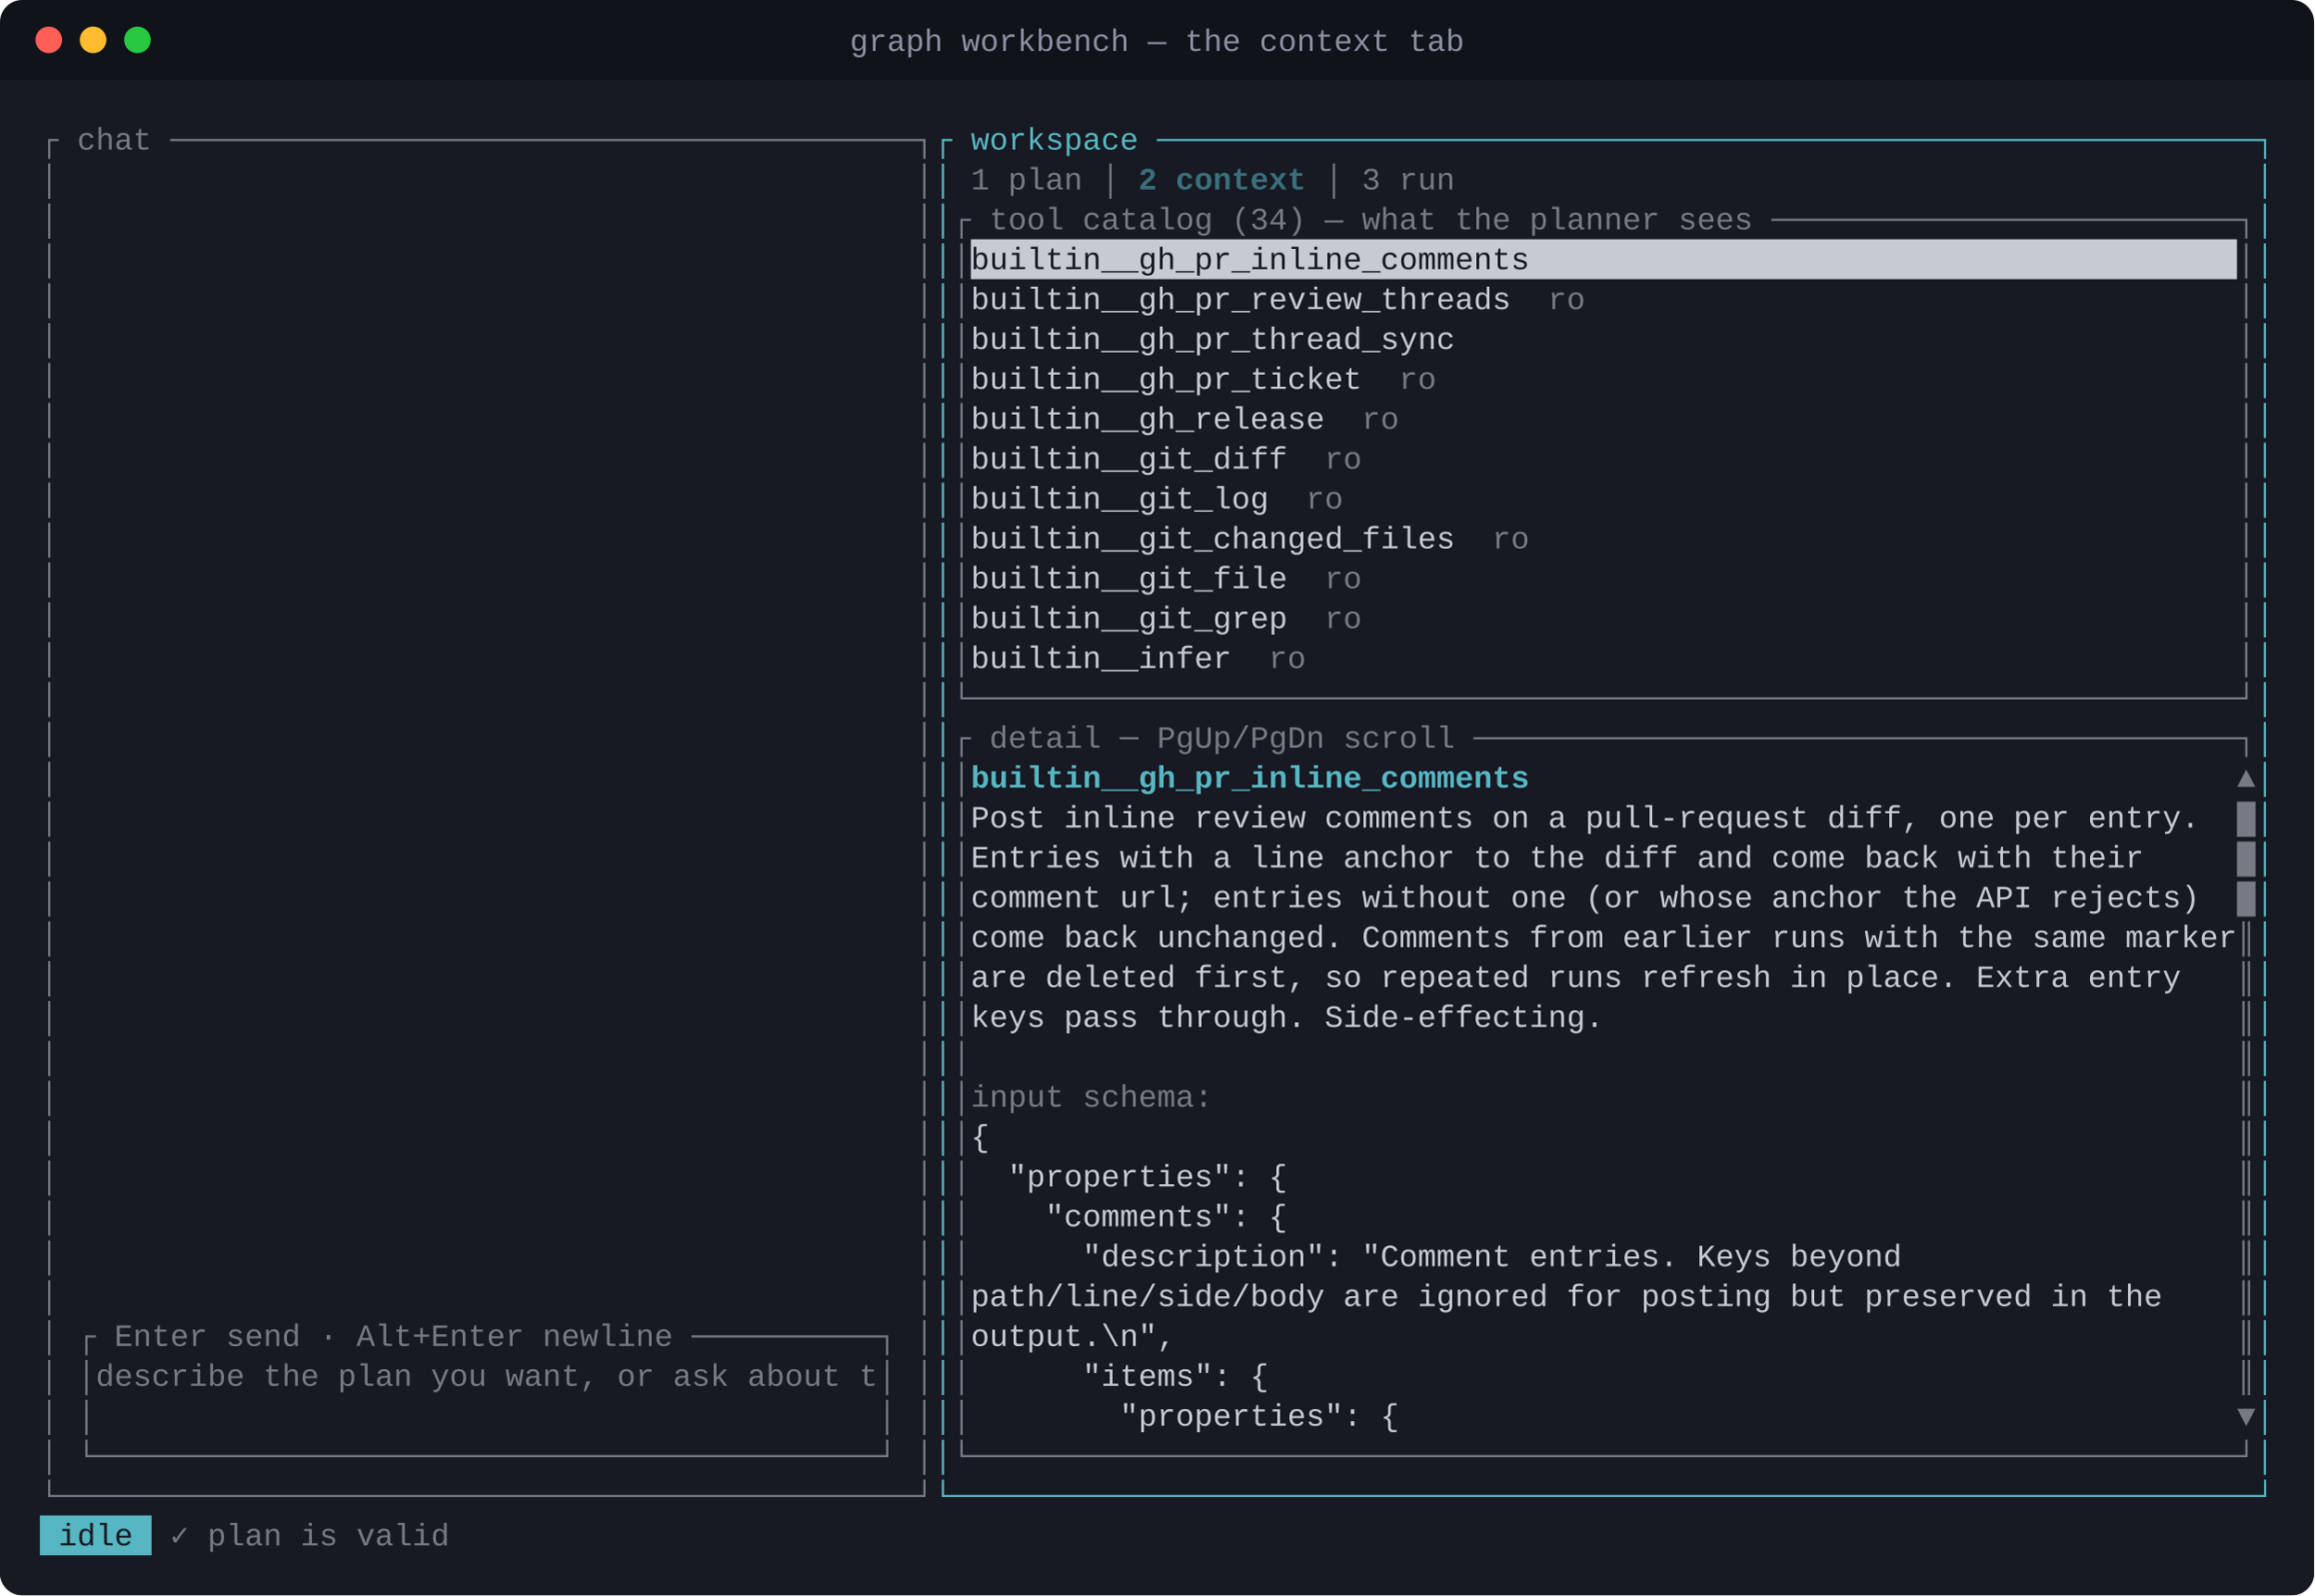
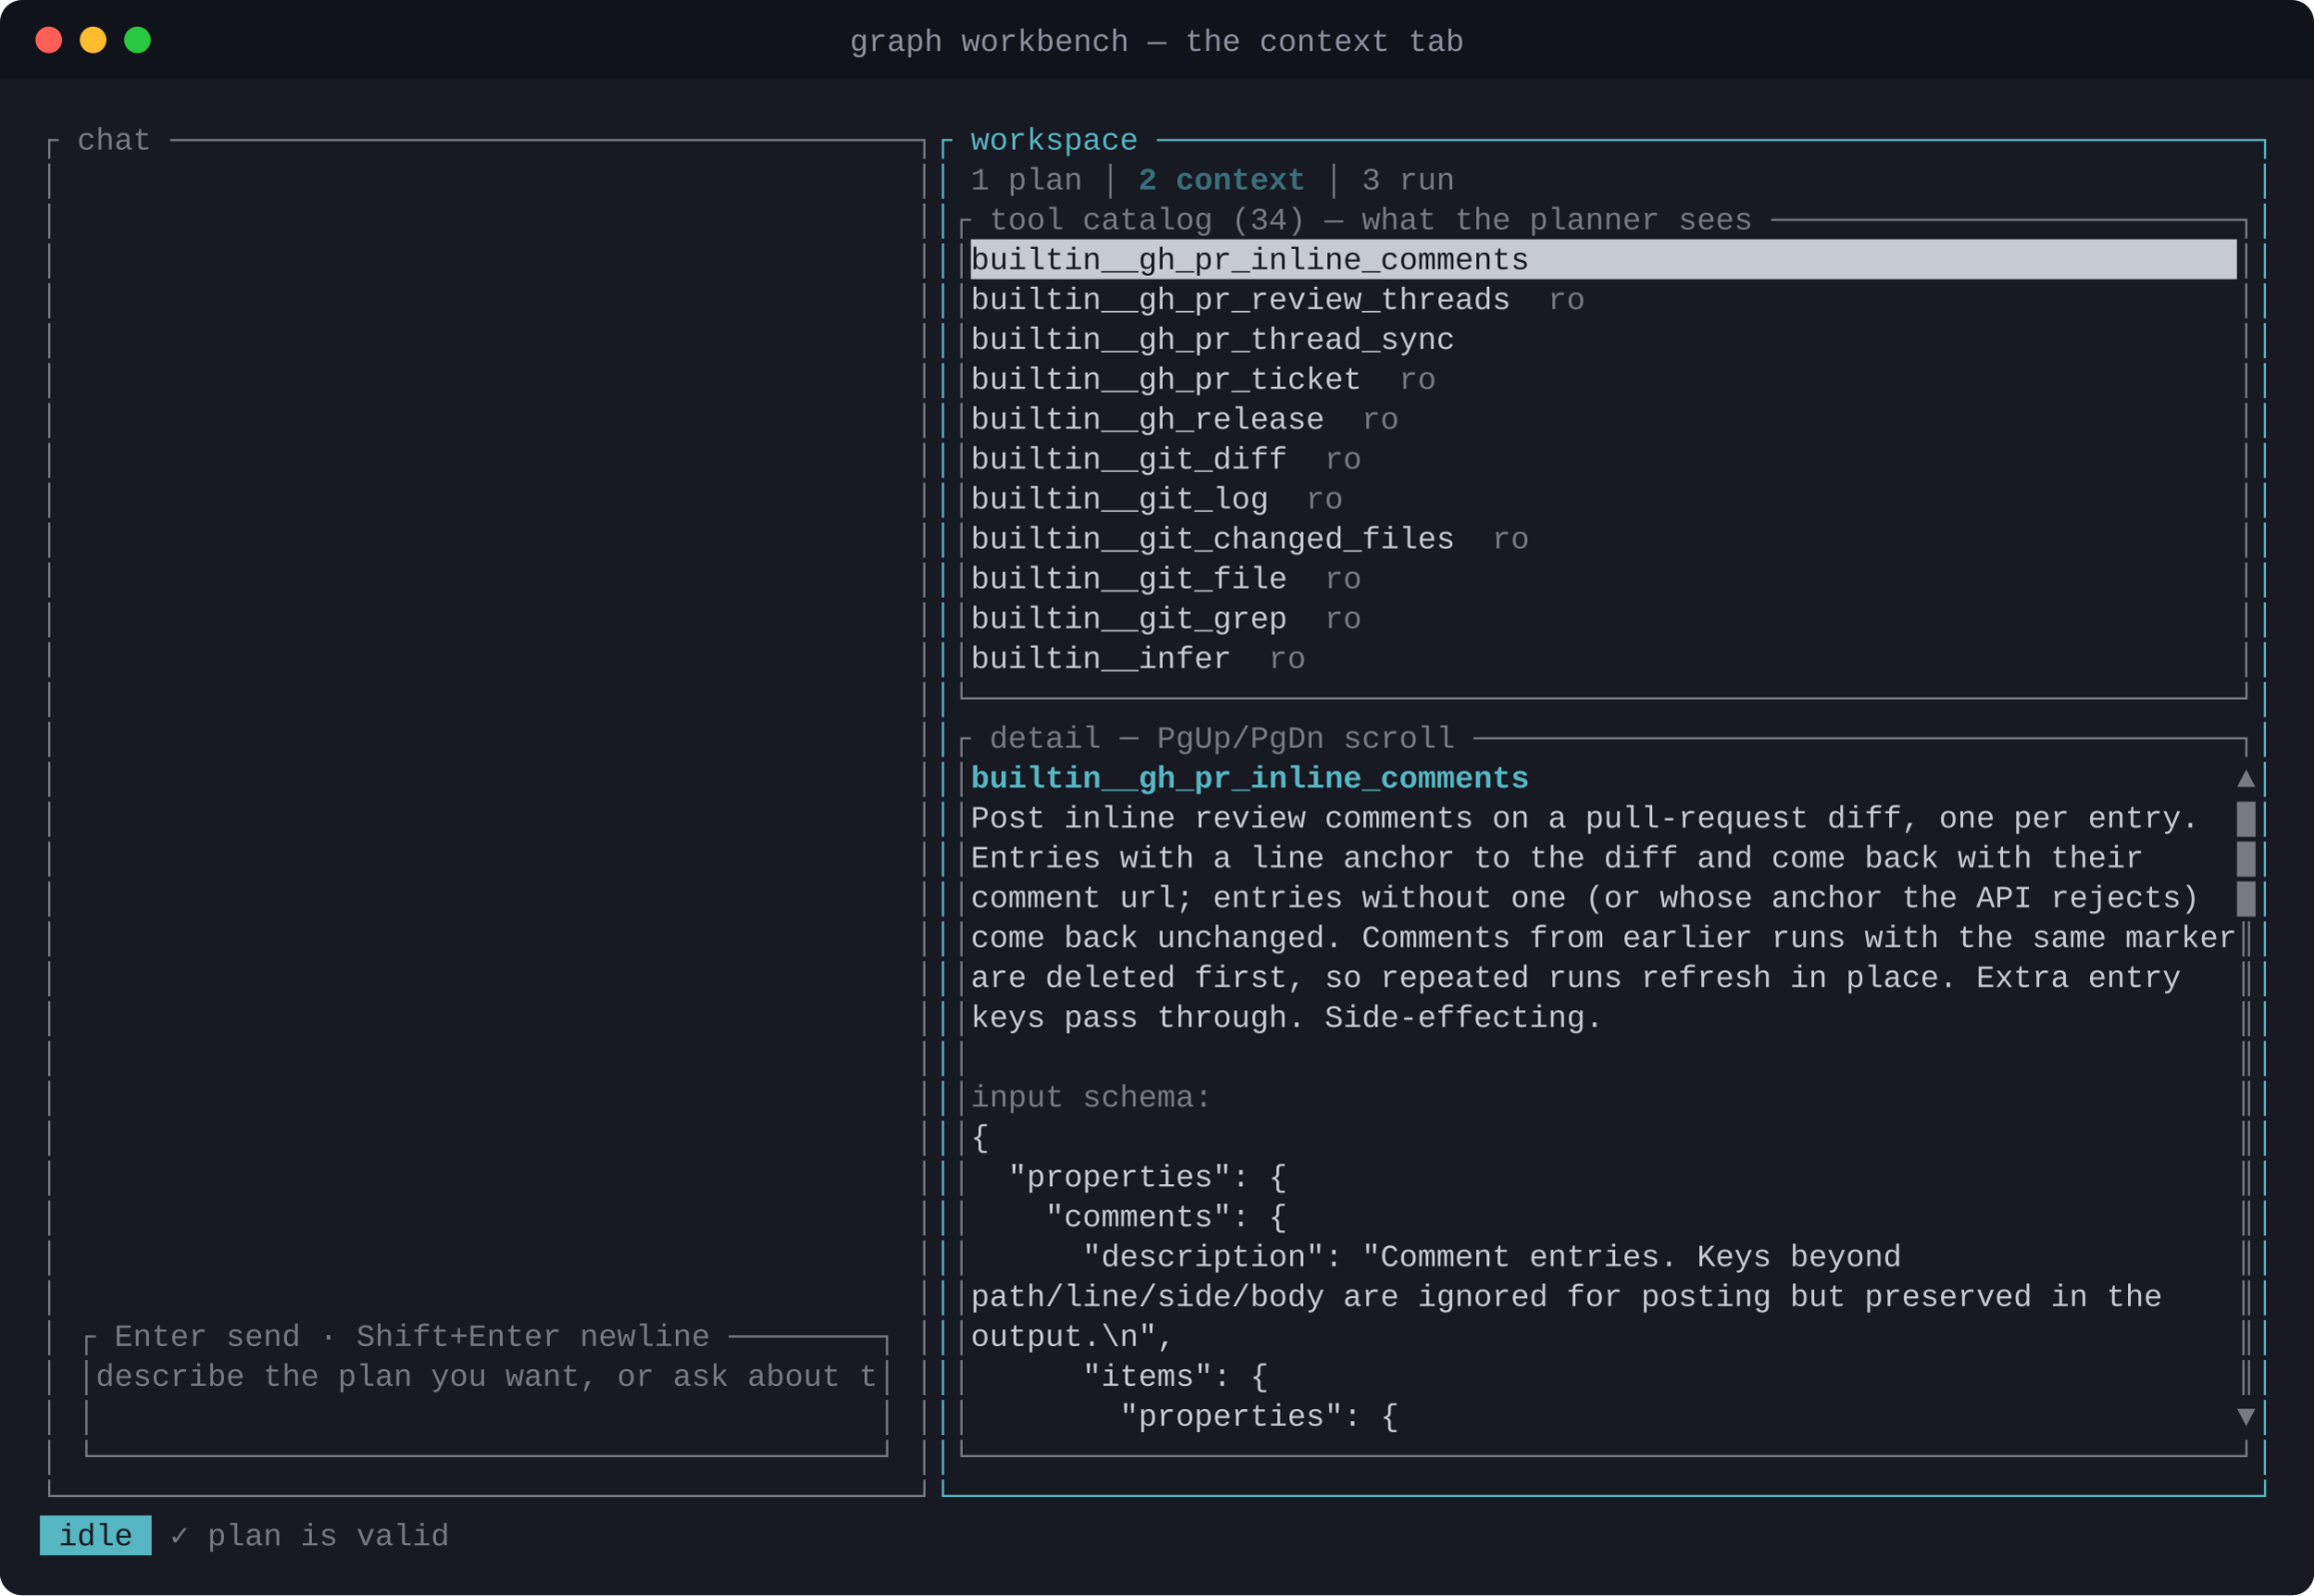
<svg xmlns="http://www.w3.org/2000/svg" width="1044" height="720" viewBox="0 0 1044 720" xml:space="preserve" font-family="ui-monospace, SFMono-Regular, Menlo, Consolas, 'Liberation Mono', monospace" font-size="14px">
  <rect width="1044" height="720" rx="10" fill="#11131b" />
  <rect y="36" width="1044" height="674" fill="#171923" />
  <rect y="700" width="1044" height="20" rx="10" fill="#171923" />
  <circle cx="22" cy="18" r="6" fill="#ff5f57" />
  <circle cx="42" cy="18" r="6" fill="#febc2e" />
  <circle cx="62" cy="18" r="6" fill="#28c840" />
  <text x="522" y="23" fill="#8b90a0" text-anchor="middle">graph workbench — the context tab</text>
  <rect x="438.0" y="108.0" width="571.2" height="18" fill="#c6cad3" />
  <rect x="18.0" y="684.0" width="50.4" height="18" fill="#56b6c2" />
  <text x="18.0" y="67.5" textLength="8.4" lengthAdjust="spacingAndGlyphs" fill="#c6cad3" opacity="0.55">┌</text>
  <text x="34.8" y="67.5" textLength="33.6" lengthAdjust="spacingAndGlyphs" fill="#c6cad3" opacity="0.55">chat</text>
  <text x="76.8" y="67.5" textLength="344.4" lengthAdjust="spacingAndGlyphs" fill="#c6cad3" opacity="0.55">────────────────────────────────────────┐</text>
  <text x="421.2" y="67.5" textLength="8.4" lengthAdjust="spacingAndGlyphs" fill="#56b6c2">┌</text>
  <text x="438.0" y="67.5" textLength="75.6" lengthAdjust="spacingAndGlyphs" fill="#56b6c2">workspace</text>
  <text x="522.0" y="67.5" textLength="504.0" lengthAdjust="spacingAndGlyphs" fill="#56b6c2">───────────────────────────────────────────────────────────┐</text>
  <text x="18.0" y="85.5" textLength="8.4" lengthAdjust="spacingAndGlyphs" fill="#c6cad3" opacity="0.55">│</text>
  <text x="412.8" y="85.5" textLength="8.4" lengthAdjust="spacingAndGlyphs" fill="#c6cad3" opacity="0.55">│</text>
  <text x="421.2" y="85.5" textLength="8.4" lengthAdjust="spacingAndGlyphs" fill="#56b6c2">│</text>
  <text x="438.0" y="85.5" textLength="8.4" lengthAdjust="spacingAndGlyphs" fill="#c6cad3" opacity="0.55">1</text>
  <text x="454.8" y="85.5" textLength="33.6" lengthAdjust="spacingAndGlyphs" fill="#c6cad3" opacity="0.55">plan</text>
  <text x="496.8" y="85.5" textLength="8.4" lengthAdjust="spacingAndGlyphs" fill="#c6cad3" opacity="0.55">│</text>
  <text x="513.6" y="85.5" textLength="8.4" lengthAdjust="spacingAndGlyphs" fill="#56b6c2" font-weight="600" opacity="0.55">2</text>
  <text x="530.4" y="85.5" textLength="58.8" lengthAdjust="spacingAndGlyphs" fill="#56b6c2" font-weight="600" opacity="0.55">context</text>
  <text x="597.6" y="85.5" textLength="8.4" lengthAdjust="spacingAndGlyphs" fill="#c6cad3" opacity="0.55">│</text>
  <text x="614.4" y="85.5" textLength="8.4" lengthAdjust="spacingAndGlyphs" fill="#c6cad3" opacity="0.55">3</text>
  <text x="631.2" y="85.5" textLength="25.2" lengthAdjust="spacingAndGlyphs" fill="#c6cad3" opacity="0.55">run</text>
  <text x="1017.6" y="85.5" textLength="8.4" lengthAdjust="spacingAndGlyphs" fill="#56b6c2">│</text>
  <text x="18.0" y="103.5" textLength="8.4" lengthAdjust="spacingAndGlyphs" fill="#c6cad3" opacity="0.55">│</text>
  <text x="412.8" y="103.5" textLength="8.4" lengthAdjust="spacingAndGlyphs" fill="#c6cad3" opacity="0.55">│</text>
  <text x="421.2" y="103.5" textLength="8.4" lengthAdjust="spacingAndGlyphs" fill="#56b6c2">│</text>
  <text x="429.6" y="103.5" textLength="8.4" lengthAdjust="spacingAndGlyphs" fill="#c6cad3" opacity="0.55">┌</text>
  <text x="446.4" y="103.5" textLength="33.6" lengthAdjust="spacingAndGlyphs" fill="#c6cad3" opacity="0.55">tool</text>
  <text x="488.4" y="103.5" textLength="58.8" lengthAdjust="spacingAndGlyphs" fill="#c6cad3" opacity="0.55">catalog</text>
  <text x="555.6" y="103.5" textLength="33.6" lengthAdjust="spacingAndGlyphs" fill="#c6cad3" opacity="0.55">(34)</text>
  <text x="597.6" y="103.5" textLength="8.4" lengthAdjust="spacingAndGlyphs" fill="#c6cad3" opacity="0.55">—</text>
  <text x="614.4" y="103.5" textLength="33.6" lengthAdjust="spacingAndGlyphs" fill="#c6cad3" opacity="0.55">what</text>
  <text x="656.4" y="103.5" textLength="25.2" lengthAdjust="spacingAndGlyphs" fill="#c6cad3" opacity="0.55">the</text>
  <text x="690.0" y="103.5" textLength="58.8" lengthAdjust="spacingAndGlyphs" fill="#c6cad3" opacity="0.55">planner</text>
  <text x="757.2" y="103.5" textLength="33.6" lengthAdjust="spacingAndGlyphs" fill="#c6cad3" opacity="0.55">sees</text>
  <text x="799.2" y="103.5" textLength="218.4" lengthAdjust="spacingAndGlyphs" fill="#c6cad3" opacity="0.55">─────────────────────────┐</text>
  <text x="1017.6" y="103.5" textLength="8.4" lengthAdjust="spacingAndGlyphs" fill="#56b6c2">│</text>
  <text x="18.0" y="121.5" textLength="8.4" lengthAdjust="spacingAndGlyphs" fill="#c6cad3" opacity="0.55">│</text>
  <text x="412.8" y="121.5" textLength="8.4" lengthAdjust="spacingAndGlyphs" fill="#c6cad3" opacity="0.55">│</text>
  <text x="421.2" y="121.5" textLength="8.4" lengthAdjust="spacingAndGlyphs" fill="#56b6c2">│</text>
  <text x="429.6" y="121.5" textLength="8.4" lengthAdjust="spacingAndGlyphs" fill="#c6cad3" opacity="0.55">│</text>
  <text x="438.0" y="121.5" textLength="252.0" lengthAdjust="spacingAndGlyphs" fill="#171923">builtin__gh_pr_inline_comments</text>
  <text x="1009.2" y="121.5" textLength="8.4" lengthAdjust="spacingAndGlyphs" fill="#c6cad3" opacity="0.55">│</text>
  <text x="1017.6" y="121.5" textLength="8.4" lengthAdjust="spacingAndGlyphs" fill="#56b6c2">│</text>
  <text x="18.0" y="139.5" textLength="8.4" lengthAdjust="spacingAndGlyphs" fill="#c6cad3" opacity="0.55">│</text>
  <text x="412.8" y="139.5" textLength="8.4" lengthAdjust="spacingAndGlyphs" fill="#c6cad3" opacity="0.55">│</text>
  <text x="421.2" y="139.5" textLength="8.4" lengthAdjust="spacingAndGlyphs" fill="#56b6c2">│</text>
  <text x="429.6" y="139.5" textLength="8.4" lengthAdjust="spacingAndGlyphs" fill="#c6cad3" opacity="0.55">│</text>
  <text x="438.0" y="139.5" textLength="243.6" lengthAdjust="spacingAndGlyphs" fill="#c6cad3">builtin__gh_pr_review_threads</text>
  <text x="698.4" y="139.5" textLength="16.8" lengthAdjust="spacingAndGlyphs" fill="#c6cad3" opacity="0.55">ro</text>
  <text x="1009.2" y="139.5" textLength="8.4" lengthAdjust="spacingAndGlyphs" fill="#c6cad3" opacity="0.55">│</text>
  <text x="1017.6" y="139.5" textLength="8.4" lengthAdjust="spacingAndGlyphs" fill="#56b6c2">│</text>
  <text x="18.0" y="157.5" textLength="8.4" lengthAdjust="spacingAndGlyphs" fill="#c6cad3" opacity="0.55">│</text>
  <text x="412.8" y="157.5" textLength="8.4" lengthAdjust="spacingAndGlyphs" fill="#c6cad3" opacity="0.55">│</text>
  <text x="421.2" y="157.5" textLength="8.4" lengthAdjust="spacingAndGlyphs" fill="#56b6c2">│</text>
  <text x="429.6" y="157.5" textLength="8.4" lengthAdjust="spacingAndGlyphs" fill="#c6cad3" opacity="0.55">│</text>
  <text x="438.0" y="157.5" textLength="218.4" lengthAdjust="spacingAndGlyphs" fill="#c6cad3">builtin__gh_pr_thread_sync</text>
  <text x="1009.2" y="157.5" textLength="8.4" lengthAdjust="spacingAndGlyphs" fill="#c6cad3" opacity="0.55">│</text>
  <text x="1017.6" y="157.5" textLength="8.4" lengthAdjust="spacingAndGlyphs" fill="#56b6c2">│</text>
  <text x="18.0" y="175.5" textLength="8.4" lengthAdjust="spacingAndGlyphs" fill="#c6cad3" opacity="0.55">│</text>
  <text x="412.8" y="175.5" textLength="8.4" lengthAdjust="spacingAndGlyphs" fill="#c6cad3" opacity="0.55">│</text>
  <text x="421.2" y="175.5" textLength="8.4" lengthAdjust="spacingAndGlyphs" fill="#56b6c2">│</text>
  <text x="429.6" y="175.5" textLength="8.4" lengthAdjust="spacingAndGlyphs" fill="#c6cad3" opacity="0.55">│</text>
  <text x="438.0" y="175.5" textLength="176.4" lengthAdjust="spacingAndGlyphs" fill="#c6cad3">builtin__gh_pr_ticket</text>
  <text x="631.2" y="175.5" textLength="16.8" lengthAdjust="spacingAndGlyphs" fill="#c6cad3" opacity="0.55">ro</text>
  <text x="1009.2" y="175.5" textLength="8.4" lengthAdjust="spacingAndGlyphs" fill="#c6cad3" opacity="0.55">│</text>
  <text x="1017.6" y="175.5" textLength="8.4" lengthAdjust="spacingAndGlyphs" fill="#56b6c2">│</text>
  <text x="18.0" y="193.5" textLength="8.4" lengthAdjust="spacingAndGlyphs" fill="#c6cad3" opacity="0.55">│</text>
  <text x="412.8" y="193.5" textLength="8.4" lengthAdjust="spacingAndGlyphs" fill="#c6cad3" opacity="0.55">│</text>
  <text x="421.2" y="193.5" textLength="8.4" lengthAdjust="spacingAndGlyphs" fill="#56b6c2">│</text>
  <text x="429.6" y="193.5" textLength="8.4" lengthAdjust="spacingAndGlyphs" fill="#c6cad3" opacity="0.55">│</text>
  <text x="438.0" y="193.5" textLength="159.6" lengthAdjust="spacingAndGlyphs" fill="#c6cad3">builtin__gh_release</text>
  <text x="614.4" y="193.5" textLength="16.8" lengthAdjust="spacingAndGlyphs" fill="#c6cad3" opacity="0.55">ro</text>
  <text x="1009.2" y="193.5" textLength="8.4" lengthAdjust="spacingAndGlyphs" fill="#c6cad3" opacity="0.55">│</text>
  <text x="1017.6" y="193.5" textLength="8.4" lengthAdjust="spacingAndGlyphs" fill="#56b6c2">│</text>
  <text x="18.0" y="211.5" textLength="8.4" lengthAdjust="spacingAndGlyphs" fill="#c6cad3" opacity="0.55">│</text>
  <text x="412.8" y="211.5" textLength="8.4" lengthAdjust="spacingAndGlyphs" fill="#c6cad3" opacity="0.55">│</text>
  <text x="421.2" y="211.5" textLength="8.4" lengthAdjust="spacingAndGlyphs" fill="#56b6c2">│</text>
  <text x="429.6" y="211.5" textLength="8.4" lengthAdjust="spacingAndGlyphs" fill="#c6cad3" opacity="0.55">│</text>
  <text x="438.0" y="211.5" textLength="142.8" lengthAdjust="spacingAndGlyphs" fill="#c6cad3">builtin__git_diff</text>
  <text x="597.6" y="211.5" textLength="16.8" lengthAdjust="spacingAndGlyphs" fill="#c6cad3" opacity="0.55">ro</text>
  <text x="1009.2" y="211.5" textLength="8.4" lengthAdjust="spacingAndGlyphs" fill="#c6cad3" opacity="0.55">│</text>
  <text x="1017.6" y="211.5" textLength="8.4" lengthAdjust="spacingAndGlyphs" fill="#56b6c2">│</text>
  <text x="18.0" y="229.5" textLength="8.4" lengthAdjust="spacingAndGlyphs" fill="#c6cad3" opacity="0.55">│</text>
  <text x="412.8" y="229.5" textLength="8.4" lengthAdjust="spacingAndGlyphs" fill="#c6cad3" opacity="0.55">│</text>
  <text x="421.2" y="229.5" textLength="8.4" lengthAdjust="spacingAndGlyphs" fill="#56b6c2">│</text>
  <text x="429.6" y="229.5" textLength="8.4" lengthAdjust="spacingAndGlyphs" fill="#c6cad3" opacity="0.55">│</text>
  <text x="438.0" y="229.5" textLength="134.4" lengthAdjust="spacingAndGlyphs" fill="#c6cad3">builtin__git_log</text>
  <text x="589.2" y="229.5" textLength="16.8" lengthAdjust="spacingAndGlyphs" fill="#c6cad3" opacity="0.55">ro</text>
  <text x="1009.2" y="229.5" textLength="8.4" lengthAdjust="spacingAndGlyphs" fill="#c6cad3" opacity="0.55">│</text>
  <text x="1017.6" y="229.5" textLength="8.4" lengthAdjust="spacingAndGlyphs" fill="#56b6c2">│</text>
  <text x="18.0" y="247.5" textLength="8.4" lengthAdjust="spacingAndGlyphs" fill="#c6cad3" opacity="0.55">│</text>
  <text x="412.8" y="247.5" textLength="8.4" lengthAdjust="spacingAndGlyphs" fill="#c6cad3" opacity="0.55">│</text>
  <text x="421.2" y="247.5" textLength="8.4" lengthAdjust="spacingAndGlyphs" fill="#56b6c2">│</text>
  <text x="429.6" y="247.5" textLength="8.4" lengthAdjust="spacingAndGlyphs" fill="#c6cad3" opacity="0.55">│</text>
  <text x="438.0" y="247.5" textLength="218.4" lengthAdjust="spacingAndGlyphs" fill="#c6cad3">builtin__git_changed_files</text>
  <text x="673.2" y="247.5" textLength="16.8" lengthAdjust="spacingAndGlyphs" fill="#c6cad3" opacity="0.55">ro</text>
  <text x="1009.2" y="247.5" textLength="8.4" lengthAdjust="spacingAndGlyphs" fill="#c6cad3" opacity="0.55">│</text>
  <text x="1017.6" y="247.5" textLength="8.4" lengthAdjust="spacingAndGlyphs" fill="#56b6c2">│</text>
  <text x="18.0" y="265.5" textLength="8.4" lengthAdjust="spacingAndGlyphs" fill="#c6cad3" opacity="0.55">│</text>
  <text x="412.8" y="265.5" textLength="8.4" lengthAdjust="spacingAndGlyphs" fill="#c6cad3" opacity="0.55">│</text>
  <text x="421.2" y="265.5" textLength="8.4" lengthAdjust="spacingAndGlyphs" fill="#56b6c2">│</text>
  <text x="429.6" y="265.5" textLength="8.4" lengthAdjust="spacingAndGlyphs" fill="#c6cad3" opacity="0.55">│</text>
  <text x="438.0" y="265.5" textLength="142.8" lengthAdjust="spacingAndGlyphs" fill="#c6cad3">builtin__git_file</text>
  <text x="597.6" y="265.5" textLength="16.8" lengthAdjust="spacingAndGlyphs" fill="#c6cad3" opacity="0.55">ro</text>
  <text x="1009.2" y="265.5" textLength="8.4" lengthAdjust="spacingAndGlyphs" fill="#c6cad3" opacity="0.55">│</text>
  <text x="1017.6" y="265.5" textLength="8.4" lengthAdjust="spacingAndGlyphs" fill="#56b6c2">│</text>
  <text x="18.0" y="283.5" textLength="8.4" lengthAdjust="spacingAndGlyphs" fill="#c6cad3" opacity="0.55">│</text>
  <text x="412.8" y="283.5" textLength="8.4" lengthAdjust="spacingAndGlyphs" fill="#c6cad3" opacity="0.55">│</text>
  <text x="421.2" y="283.5" textLength="8.4" lengthAdjust="spacingAndGlyphs" fill="#56b6c2">│</text>
  <text x="429.6" y="283.5" textLength="8.4" lengthAdjust="spacingAndGlyphs" fill="#c6cad3" opacity="0.55">│</text>
  <text x="438.0" y="283.5" textLength="142.8" lengthAdjust="spacingAndGlyphs" fill="#c6cad3">builtin__git_grep</text>
  <text x="597.6" y="283.5" textLength="16.8" lengthAdjust="spacingAndGlyphs" fill="#c6cad3" opacity="0.55">ro</text>
  <text x="1009.2" y="283.5" textLength="8.4" lengthAdjust="spacingAndGlyphs" fill="#c6cad3" opacity="0.55">│</text>
  <text x="1017.6" y="283.5" textLength="8.4" lengthAdjust="spacingAndGlyphs" fill="#56b6c2">│</text>
  <text x="18.0" y="301.5" textLength="8.4" lengthAdjust="spacingAndGlyphs" fill="#c6cad3" opacity="0.55">│</text>
  <text x="412.8" y="301.5" textLength="8.4" lengthAdjust="spacingAndGlyphs" fill="#c6cad3" opacity="0.55">│</text>
  <text x="421.2" y="301.5" textLength="8.4" lengthAdjust="spacingAndGlyphs" fill="#56b6c2">│</text>
  <text x="429.6" y="301.5" textLength="8.4" lengthAdjust="spacingAndGlyphs" fill="#c6cad3" opacity="0.55">│</text>
  <text x="438.0" y="301.5" textLength="117.6" lengthAdjust="spacingAndGlyphs" fill="#c6cad3">builtin__infer</text>
  <text x="572.4" y="301.5" textLength="16.8" lengthAdjust="spacingAndGlyphs" fill="#c6cad3" opacity="0.55">ro</text>
  <text x="1009.2" y="301.5" textLength="8.4" lengthAdjust="spacingAndGlyphs" fill="#c6cad3" opacity="0.55">│</text>
  <text x="1017.6" y="301.5" textLength="8.4" lengthAdjust="spacingAndGlyphs" fill="#56b6c2">│</text>
  <text x="18.0" y="319.5" textLength="8.4" lengthAdjust="spacingAndGlyphs" fill="#c6cad3" opacity="0.55">│</text>
  <text x="412.8" y="319.5" textLength="8.4" lengthAdjust="spacingAndGlyphs" fill="#c6cad3" opacity="0.55">│</text>
  <text x="421.2" y="319.5" textLength="8.4" lengthAdjust="spacingAndGlyphs" fill="#56b6c2">│</text>
  <text x="429.6" y="319.5" textLength="588.0" lengthAdjust="spacingAndGlyphs" fill="#c6cad3" opacity="0.55">└────────────────────────────────────────────────────────────────────┘</text>
  <text x="1017.6" y="319.5" textLength="8.4" lengthAdjust="spacingAndGlyphs" fill="#56b6c2">│</text>
  <text x="18.0" y="337.5" textLength="8.4" lengthAdjust="spacingAndGlyphs" fill="#c6cad3" opacity="0.55">│</text>
  <text x="412.8" y="337.5" textLength="8.4" lengthAdjust="spacingAndGlyphs" fill="#c6cad3" opacity="0.55">│</text>
  <text x="421.2" y="337.5" textLength="8.4" lengthAdjust="spacingAndGlyphs" fill="#56b6c2">│</text>
  <text x="429.6" y="337.5" textLength="8.4" lengthAdjust="spacingAndGlyphs" fill="#c6cad3" opacity="0.55">┌</text>
  <text x="446.4" y="337.5" textLength="50.4" lengthAdjust="spacingAndGlyphs" fill="#c6cad3" opacity="0.55">detail</text>
  <text x="505.2" y="337.5" textLength="8.4" lengthAdjust="spacingAndGlyphs" fill="#c6cad3" opacity="0.55">─</text>
  <text x="522.0" y="337.5" textLength="75.6" lengthAdjust="spacingAndGlyphs" fill="#c6cad3" opacity="0.55">PgUp/PgDn</text>
  <text x="606.0" y="337.5" textLength="50.4" lengthAdjust="spacingAndGlyphs" fill="#c6cad3" opacity="0.55">scroll</text>
  <text x="664.8" y="337.5" textLength="352.8" lengthAdjust="spacingAndGlyphs" fill="#c6cad3" opacity="0.55">─────────────────────────────────────────┐</text>
  <text x="1017.6" y="337.5" textLength="8.4" lengthAdjust="spacingAndGlyphs" fill="#56b6c2">│</text>
  <text x="18.0" y="355.5" textLength="8.4" lengthAdjust="spacingAndGlyphs" fill="#c6cad3" opacity="0.55">│</text>
  <text x="412.8" y="355.5" textLength="8.4" lengthAdjust="spacingAndGlyphs" fill="#c6cad3" opacity="0.55">│</text>
  <text x="421.2" y="355.5" textLength="8.4" lengthAdjust="spacingAndGlyphs" fill="#56b6c2">│</text>
  <text x="429.6" y="355.5" textLength="8.4" lengthAdjust="spacingAndGlyphs" fill="#c6cad3" opacity="0.55">│</text>
  <text x="438.0" y="355.5" textLength="252.0" lengthAdjust="spacingAndGlyphs" fill="#56b6c2" font-weight="600">builtin__gh_pr_inline_comments</text>
  <text x="1009.2" y="355.5" textLength="8.4" lengthAdjust="spacingAndGlyphs" fill="#c6cad3" opacity="0.55">▲</text>
  <text x="1017.6" y="355.5" textLength="8.4" lengthAdjust="spacingAndGlyphs" fill="#56b6c2">│</text>
  <text x="18.0" y="373.5" textLength="8.4" lengthAdjust="spacingAndGlyphs" fill="#c6cad3" opacity="0.55">│</text>
  <text x="412.8" y="373.5" textLength="8.4" lengthAdjust="spacingAndGlyphs" fill="#c6cad3" opacity="0.55">│</text>
  <text x="421.2" y="373.5" textLength="8.4" lengthAdjust="spacingAndGlyphs" fill="#56b6c2">│</text>
  <text x="429.6" y="373.5" textLength="8.4" lengthAdjust="spacingAndGlyphs" fill="#c6cad3" opacity="0.55">│</text>
  <text x="438.0" y="373.5" textLength="33.6" lengthAdjust="spacingAndGlyphs" fill="#c6cad3">Post</text>
  <text x="480.0" y="373.5" textLength="50.4" lengthAdjust="spacingAndGlyphs" fill="#c6cad3">inline</text>
  <text x="538.8" y="373.5" textLength="50.4" lengthAdjust="spacingAndGlyphs" fill="#c6cad3">review</text>
  <text x="597.6" y="373.5" textLength="67.2" lengthAdjust="spacingAndGlyphs" fill="#c6cad3">comments</text>
  <text x="673.2" y="373.5" textLength="16.8" lengthAdjust="spacingAndGlyphs" fill="#c6cad3">on</text>
  <text x="698.4" y="373.5" textLength="8.4" lengthAdjust="spacingAndGlyphs" fill="#c6cad3">a</text>
  <text x="715.2" y="373.5" textLength="100.8" lengthAdjust="spacingAndGlyphs" fill="#c6cad3">pull-request</text>
  <text x="824.4" y="373.5" textLength="42.0" lengthAdjust="spacingAndGlyphs" fill="#c6cad3">diff,</text>
  <text x="874.8" y="373.5" textLength="25.2" lengthAdjust="spacingAndGlyphs" fill="#c6cad3">one</text>
  <text x="908.4" y="373.5" textLength="25.2" lengthAdjust="spacingAndGlyphs" fill="#c6cad3">per</text>
  <text x="942.0" y="373.5" textLength="50.4" lengthAdjust="spacingAndGlyphs" fill="#c6cad3">entry.</text>
  <text x="1009.2" y="373.5" textLength="8.4" lengthAdjust="spacingAndGlyphs" fill="#c6cad3" opacity="0.55">█</text>
  <text x="1017.6" y="373.5" textLength="8.4" lengthAdjust="spacingAndGlyphs" fill="#56b6c2">│</text>
  <text x="18.0" y="391.5" textLength="8.4" lengthAdjust="spacingAndGlyphs" fill="#c6cad3" opacity="0.55">│</text>
  <text x="412.8" y="391.5" textLength="8.4" lengthAdjust="spacingAndGlyphs" fill="#c6cad3" opacity="0.55">│</text>
  <text x="421.2" y="391.5" textLength="8.4" lengthAdjust="spacingAndGlyphs" fill="#56b6c2">│</text>
  <text x="429.6" y="391.5" textLength="8.4" lengthAdjust="spacingAndGlyphs" fill="#c6cad3" opacity="0.55">│</text>
  <text x="438.0" y="391.5" textLength="58.8" lengthAdjust="spacingAndGlyphs" fill="#c6cad3">Entries</text>
  <text x="505.2" y="391.5" textLength="33.6" lengthAdjust="spacingAndGlyphs" fill="#c6cad3">with</text>
  <text x="547.2" y="391.5" textLength="8.4" lengthAdjust="spacingAndGlyphs" fill="#c6cad3">a</text>
  <text x="564.0" y="391.5" textLength="33.6" lengthAdjust="spacingAndGlyphs" fill="#c6cad3">line</text>
  <text x="606.0" y="391.5" textLength="50.4" lengthAdjust="spacingAndGlyphs" fill="#c6cad3">anchor</text>
  <text x="664.8" y="391.5" textLength="16.8" lengthAdjust="spacingAndGlyphs" fill="#c6cad3">to</text>
  <text x="690.0" y="391.5" textLength="25.2" lengthAdjust="spacingAndGlyphs" fill="#c6cad3">the</text>
  <text x="723.6" y="391.5" textLength="33.6" lengthAdjust="spacingAndGlyphs" fill="#c6cad3">diff</text>
  <text x="765.6" y="391.5" textLength="25.2" lengthAdjust="spacingAndGlyphs" fill="#c6cad3">and</text>
  <text x="799.2" y="391.5" textLength="33.6" lengthAdjust="spacingAndGlyphs" fill="#c6cad3">come</text>
  <text x="841.2" y="391.5" textLength="33.6" lengthAdjust="spacingAndGlyphs" fill="#c6cad3">back</text>
  <text x="883.2" y="391.5" textLength="33.6" lengthAdjust="spacingAndGlyphs" fill="#c6cad3">with</text>
  <text x="925.2" y="391.5" textLength="42.0" lengthAdjust="spacingAndGlyphs" fill="#c6cad3">their</text>
  <text x="1009.2" y="391.5" textLength="8.4" lengthAdjust="spacingAndGlyphs" fill="#c6cad3" opacity="0.55">█</text>
  <text x="1017.6" y="391.5" textLength="8.4" lengthAdjust="spacingAndGlyphs" fill="#56b6c2">│</text>
  <text x="18.0" y="409.5" textLength="8.4" lengthAdjust="spacingAndGlyphs" fill="#c6cad3" opacity="0.55">│</text>
  <text x="412.8" y="409.5" textLength="8.4" lengthAdjust="spacingAndGlyphs" fill="#c6cad3" opacity="0.55">│</text>
  <text x="421.2" y="409.5" textLength="8.4" lengthAdjust="spacingAndGlyphs" fill="#56b6c2">│</text>
  <text x="429.6" y="409.5" textLength="8.4" lengthAdjust="spacingAndGlyphs" fill="#c6cad3" opacity="0.55">│</text>
  <text x="438.0" y="409.5" textLength="58.8" lengthAdjust="spacingAndGlyphs" fill="#c6cad3">comment</text>
  <text x="505.2" y="409.5" textLength="33.6" lengthAdjust="spacingAndGlyphs" fill="#c6cad3">url;</text>
  <text x="547.2" y="409.5" textLength="58.8" lengthAdjust="spacingAndGlyphs" fill="#c6cad3">entries</text>
  <text x="614.4" y="409.5" textLength="58.8" lengthAdjust="spacingAndGlyphs" fill="#c6cad3">without</text>
  <text x="681.6" y="409.5" textLength="25.2" lengthAdjust="spacingAndGlyphs" fill="#c6cad3">one</text>
  <text x="715.2" y="409.5" textLength="25.2" lengthAdjust="spacingAndGlyphs" fill="#c6cad3">(or</text>
  <text x="748.8" y="409.5" textLength="42.0" lengthAdjust="spacingAndGlyphs" fill="#c6cad3">whose</text>
  <text x="799.2" y="409.5" textLength="50.4" lengthAdjust="spacingAndGlyphs" fill="#c6cad3">anchor</text>
  <text x="858.0" y="409.5" textLength="25.2" lengthAdjust="spacingAndGlyphs" fill="#c6cad3">the</text>
  <text x="891.6" y="409.5" textLength="25.2" lengthAdjust="spacingAndGlyphs" fill="#c6cad3">API</text>
  <text x="925.2" y="409.5" textLength="67.2" lengthAdjust="spacingAndGlyphs" fill="#c6cad3">rejects)</text>
  <text x="1009.2" y="409.5" textLength="8.4" lengthAdjust="spacingAndGlyphs" fill="#c6cad3" opacity="0.55">█</text>
  <text x="1017.6" y="409.5" textLength="8.4" lengthAdjust="spacingAndGlyphs" fill="#56b6c2">│</text>
  <text x="18.0" y="427.5" textLength="8.4" lengthAdjust="spacingAndGlyphs" fill="#c6cad3" opacity="0.55">│</text>
  <text x="412.8" y="427.5" textLength="8.4" lengthAdjust="spacingAndGlyphs" fill="#c6cad3" opacity="0.55">│</text>
  <text x="421.2" y="427.5" textLength="8.4" lengthAdjust="spacingAndGlyphs" fill="#56b6c2">│</text>
  <text x="429.6" y="427.5" textLength="8.4" lengthAdjust="spacingAndGlyphs" fill="#c6cad3" opacity="0.55">│</text>
  <text x="438.0" y="427.5" textLength="33.6" lengthAdjust="spacingAndGlyphs" fill="#c6cad3">come</text>
  <text x="480.0" y="427.5" textLength="33.6" lengthAdjust="spacingAndGlyphs" fill="#c6cad3">back</text>
  <text x="522.0" y="427.5" textLength="84.0" lengthAdjust="spacingAndGlyphs" fill="#c6cad3">unchanged.</text>
  <text x="614.4" y="427.5" textLength="67.2" lengthAdjust="spacingAndGlyphs" fill="#c6cad3">Comments</text>
  <text x="690.0" y="427.5" textLength="33.6" lengthAdjust="spacingAndGlyphs" fill="#c6cad3">from</text>
  <text x="732.0" y="427.5" textLength="58.8" lengthAdjust="spacingAndGlyphs" fill="#c6cad3">earlier</text>
  <text x="799.2" y="427.5" textLength="33.6" lengthAdjust="spacingAndGlyphs" fill="#c6cad3">runs</text>
  <text x="841.2" y="427.5" textLength="33.6" lengthAdjust="spacingAndGlyphs" fill="#c6cad3">with</text>
  <text x="883.2" y="427.5" textLength="25.2" lengthAdjust="spacingAndGlyphs" fill="#c6cad3">the</text>
  <text x="916.8" y="427.5" textLength="33.6" lengthAdjust="spacingAndGlyphs" fill="#c6cad3">same</text>
  <text x="958.8" y="427.5" textLength="50.4" lengthAdjust="spacingAndGlyphs" fill="#c6cad3">marker</text>
  <text x="1009.2" y="427.5" textLength="8.4" lengthAdjust="spacingAndGlyphs" fill="#c6cad3" opacity="0.55">║</text>
  <text x="1017.6" y="427.5" textLength="8.4" lengthAdjust="spacingAndGlyphs" fill="#56b6c2">│</text>
  <text x="18.0" y="445.5" textLength="8.4" lengthAdjust="spacingAndGlyphs" fill="#c6cad3" opacity="0.55">│</text>
  <text x="412.8" y="445.5" textLength="8.4" lengthAdjust="spacingAndGlyphs" fill="#c6cad3" opacity="0.55">│</text>
  <text x="421.2" y="445.5" textLength="8.4" lengthAdjust="spacingAndGlyphs" fill="#56b6c2">│</text>
  <text x="429.6" y="445.5" textLength="8.4" lengthAdjust="spacingAndGlyphs" fill="#c6cad3" opacity="0.55">│</text>
  <text x="438.0" y="445.5" textLength="25.2" lengthAdjust="spacingAndGlyphs" fill="#c6cad3">are</text>
  <text x="471.6" y="445.5" textLength="58.8" lengthAdjust="spacingAndGlyphs" fill="#c6cad3">deleted</text>
  <text x="538.8" y="445.5" textLength="50.4" lengthAdjust="spacingAndGlyphs" fill="#c6cad3">first,</text>
  <text x="597.6" y="445.5" textLength="16.8" lengthAdjust="spacingAndGlyphs" fill="#c6cad3">so</text>
  <text x="622.8" y="445.5" textLength="67.2" lengthAdjust="spacingAndGlyphs" fill="#c6cad3">repeated</text>
  <text x="698.4" y="445.5" textLength="33.6" lengthAdjust="spacingAndGlyphs" fill="#c6cad3">runs</text>
  <text x="740.4" y="445.5" textLength="58.8" lengthAdjust="spacingAndGlyphs" fill="#c6cad3">refresh</text>
  <text x="807.6" y="445.5" textLength="16.8" lengthAdjust="spacingAndGlyphs" fill="#c6cad3">in</text>
  <text x="832.8" y="445.5" textLength="50.4" lengthAdjust="spacingAndGlyphs" fill="#c6cad3">place.</text>
  <text x="891.6" y="445.5" textLength="42.0" lengthAdjust="spacingAndGlyphs" fill="#c6cad3">Extra</text>
  <text x="942.0" y="445.5" textLength="42.0" lengthAdjust="spacingAndGlyphs" fill="#c6cad3">entry</text>
  <text x="1009.2" y="445.5" textLength="8.4" lengthAdjust="spacingAndGlyphs" fill="#c6cad3" opacity="0.55">║</text>
  <text x="1017.6" y="445.5" textLength="8.4" lengthAdjust="spacingAndGlyphs" fill="#56b6c2">│</text>
  <text x="18.0" y="463.5" textLength="8.4" lengthAdjust="spacingAndGlyphs" fill="#c6cad3" opacity="0.55">│</text>
  <text x="412.8" y="463.5" textLength="8.4" lengthAdjust="spacingAndGlyphs" fill="#c6cad3" opacity="0.55">│</text>
  <text x="421.2" y="463.5" textLength="8.4" lengthAdjust="spacingAndGlyphs" fill="#56b6c2">│</text>
  <text x="429.6" y="463.5" textLength="8.4" lengthAdjust="spacingAndGlyphs" fill="#c6cad3" opacity="0.55">│</text>
  <text x="438.0" y="463.5" textLength="33.6" lengthAdjust="spacingAndGlyphs" fill="#c6cad3">keys</text>
  <text x="480.0" y="463.5" textLength="33.6" lengthAdjust="spacingAndGlyphs" fill="#c6cad3">pass</text>
  <text x="522.0" y="463.5" textLength="67.2" lengthAdjust="spacingAndGlyphs" fill="#c6cad3">through.</text>
  <text x="597.6" y="463.5" textLength="126.0" lengthAdjust="spacingAndGlyphs" fill="#c6cad3">Side-effecting.</text>
  <text x="1009.2" y="463.5" textLength="8.4" lengthAdjust="spacingAndGlyphs" fill="#c6cad3" opacity="0.55">║</text>
  <text x="1017.6" y="463.5" textLength="8.4" lengthAdjust="spacingAndGlyphs" fill="#56b6c2">│</text>
  <text x="18.0" y="481.5" textLength="8.4" lengthAdjust="spacingAndGlyphs" fill="#c6cad3" opacity="0.55">│</text>
  <text x="412.8" y="481.5" textLength="8.4" lengthAdjust="spacingAndGlyphs" fill="#c6cad3" opacity="0.55">│</text>
  <text x="421.2" y="481.5" textLength="8.4" lengthAdjust="spacingAndGlyphs" fill="#56b6c2">│</text>
  <text x="429.6" y="481.5" textLength="8.4" lengthAdjust="spacingAndGlyphs" fill="#c6cad3" opacity="0.55">│</text>
  <text x="1009.2" y="481.5" textLength="8.4" lengthAdjust="spacingAndGlyphs" fill="#c6cad3" opacity="0.55">║</text>
  <text x="1017.6" y="481.5" textLength="8.4" lengthAdjust="spacingAndGlyphs" fill="#56b6c2">│</text>
  <text x="18.0" y="499.5" textLength="8.4" lengthAdjust="spacingAndGlyphs" fill="#c6cad3" opacity="0.55">│</text>
  <text x="412.8" y="499.5" textLength="8.4" lengthAdjust="spacingAndGlyphs" fill="#c6cad3" opacity="0.55">│</text>
  <text x="421.2" y="499.5" textLength="8.4" lengthAdjust="spacingAndGlyphs" fill="#56b6c2">│</text>
  <text x="429.6" y="499.5" textLength="50.4" lengthAdjust="spacingAndGlyphs" fill="#c6cad3" opacity="0.55">│input</text>
  <text x="488.4" y="499.5" textLength="58.8" lengthAdjust="spacingAndGlyphs" fill="#c6cad3" opacity="0.55">schema:</text>
  <text x="1009.2" y="499.5" textLength="8.4" lengthAdjust="spacingAndGlyphs" fill="#c6cad3" opacity="0.55">║</text>
  <text x="1017.6" y="499.5" textLength="8.4" lengthAdjust="spacingAndGlyphs" fill="#56b6c2">│</text>
  <text x="18.0" y="517.5" textLength="8.4" lengthAdjust="spacingAndGlyphs" fill="#c6cad3" opacity="0.55">│</text>
  <text x="412.8" y="517.5" textLength="8.4" lengthAdjust="spacingAndGlyphs" fill="#c6cad3" opacity="0.55">│</text>
  <text x="421.2" y="517.5" textLength="8.4" lengthAdjust="spacingAndGlyphs" fill="#56b6c2">│</text>
  <text x="429.6" y="517.5" textLength="8.4" lengthAdjust="spacingAndGlyphs" fill="#c6cad3" opacity="0.55">│</text>
  <text x="438.0" y="517.5" textLength="8.4" lengthAdjust="spacingAndGlyphs" fill="#c6cad3">{</text>
  <text x="1009.2" y="517.5" textLength="8.4" lengthAdjust="spacingAndGlyphs" fill="#c6cad3" opacity="0.55">║</text>
  <text x="1017.6" y="517.5" textLength="8.4" lengthAdjust="spacingAndGlyphs" fill="#56b6c2">│</text>
  <text x="18.0" y="535.5" textLength="8.4" lengthAdjust="spacingAndGlyphs" fill="#c6cad3" opacity="0.55">│</text>
  <text x="412.8" y="535.5" textLength="8.4" lengthAdjust="spacingAndGlyphs" fill="#c6cad3" opacity="0.55">│</text>
  <text x="421.2" y="535.5" textLength="8.4" lengthAdjust="spacingAndGlyphs" fill="#56b6c2">│</text>
  <text x="429.6" y="535.5" textLength="8.4" lengthAdjust="spacingAndGlyphs" fill="#c6cad3" opacity="0.55">│</text>
  <text x="454.8" y="535.5" textLength="109.2" lengthAdjust="spacingAndGlyphs" fill="#c6cad3">"properties":</text>
  <text x="572.4" y="535.5" textLength="8.4" lengthAdjust="spacingAndGlyphs" fill="#c6cad3">{</text>
  <text x="1009.2" y="535.5" textLength="8.4" lengthAdjust="spacingAndGlyphs" fill="#c6cad3" opacity="0.55">║</text>
  <text x="1017.6" y="535.5" textLength="8.4" lengthAdjust="spacingAndGlyphs" fill="#56b6c2">│</text>
  <text x="18.0" y="553.5" textLength="8.4" lengthAdjust="spacingAndGlyphs" fill="#c6cad3" opacity="0.55">│</text>
  <text x="412.8" y="553.5" textLength="8.4" lengthAdjust="spacingAndGlyphs" fill="#c6cad3" opacity="0.55">│</text>
  <text x="421.2" y="553.5" textLength="8.4" lengthAdjust="spacingAndGlyphs" fill="#56b6c2">│</text>
  <text x="429.6" y="553.5" textLength="8.4" lengthAdjust="spacingAndGlyphs" fill="#c6cad3" opacity="0.55">│</text>
  <text x="471.6" y="553.5" textLength="92.4" lengthAdjust="spacingAndGlyphs" fill="#c6cad3">"comments":</text>
  <text x="572.4" y="553.5" textLength="8.4" lengthAdjust="spacingAndGlyphs" fill="#c6cad3">{</text>
  <text x="1009.2" y="553.5" textLength="8.4" lengthAdjust="spacingAndGlyphs" fill="#c6cad3" opacity="0.55">║</text>
  <text x="1017.6" y="553.5" textLength="8.4" lengthAdjust="spacingAndGlyphs" fill="#56b6c2">│</text>
  <text x="18.0" y="571.5" textLength="8.4" lengthAdjust="spacingAndGlyphs" fill="#c6cad3" opacity="0.55">│</text>
  <text x="412.8" y="571.5" textLength="8.4" lengthAdjust="spacingAndGlyphs" fill="#c6cad3" opacity="0.55">│</text>
  <text x="421.2" y="571.5" textLength="8.4" lengthAdjust="spacingAndGlyphs" fill="#56b6c2">│</text>
  <text x="429.6" y="571.5" textLength="8.4" lengthAdjust="spacingAndGlyphs" fill="#c6cad3" opacity="0.55">│</text>
  <text x="488.4" y="571.5" textLength="117.6" lengthAdjust="spacingAndGlyphs" fill="#c6cad3">"description":</text>
  <text x="614.4" y="571.5" textLength="67.2" lengthAdjust="spacingAndGlyphs" fill="#c6cad3">"Comment</text>
  <text x="690.0" y="571.5" textLength="67.2" lengthAdjust="spacingAndGlyphs" fill="#c6cad3">entries.</text>
  <text x="765.6" y="571.5" textLength="33.6" lengthAdjust="spacingAndGlyphs" fill="#c6cad3">Keys</text>
  <text x="807.6" y="571.5" textLength="50.4" lengthAdjust="spacingAndGlyphs" fill="#c6cad3">beyond</text>
  <text x="1009.2" y="571.5" textLength="8.4" lengthAdjust="spacingAndGlyphs" fill="#c6cad3" opacity="0.55">║</text>
  <text x="1017.6" y="571.5" textLength="8.4" lengthAdjust="spacingAndGlyphs" fill="#56b6c2">│</text>
  <text x="18.0" y="589.5" textLength="8.4" lengthAdjust="spacingAndGlyphs" fill="#c6cad3" opacity="0.55">│</text>
  <text x="412.8" y="589.5" textLength="8.4" lengthAdjust="spacingAndGlyphs" fill="#c6cad3" opacity="0.55">│</text>
  <text x="421.2" y="589.5" textLength="8.4" lengthAdjust="spacingAndGlyphs" fill="#56b6c2">│</text>
  <text x="429.6" y="589.5" textLength="8.4" lengthAdjust="spacingAndGlyphs" fill="#c6cad3" opacity="0.55">│</text>
  <text x="438.0" y="589.5" textLength="159.6" lengthAdjust="spacingAndGlyphs" fill="#c6cad3">path/line/side/body</text>
  <text x="606.0" y="589.5" textLength="25.2" lengthAdjust="spacingAndGlyphs" fill="#c6cad3">are</text>
  <text x="639.6" y="589.5" textLength="58.8" lengthAdjust="spacingAndGlyphs" fill="#c6cad3">ignored</text>
  <text x="706.8" y="589.5" textLength="25.2" lengthAdjust="spacingAndGlyphs" fill="#c6cad3">for</text>
  <text x="740.4" y="589.5" textLength="58.8" lengthAdjust="spacingAndGlyphs" fill="#c6cad3">posting</text>
  <text x="807.6" y="589.5" textLength="25.2" lengthAdjust="spacingAndGlyphs" fill="#c6cad3">but</text>
  <text x="841.2" y="589.5" textLength="75.6" lengthAdjust="spacingAndGlyphs" fill="#c6cad3">preserved</text>
  <text x="925.2" y="589.5" textLength="16.8" lengthAdjust="spacingAndGlyphs" fill="#c6cad3">in</text>
  <text x="950.4" y="589.5" textLength="25.2" lengthAdjust="spacingAndGlyphs" fill="#c6cad3">the</text>
  <text x="1009.2" y="589.5" textLength="8.4" lengthAdjust="spacingAndGlyphs" fill="#c6cad3" opacity="0.55">║</text>
  <text x="1017.6" y="589.5" textLength="8.4" lengthAdjust="spacingAndGlyphs" fill="#56b6c2">│</text>
  <text x="18.0" y="607.5" textLength="8.4" lengthAdjust="spacingAndGlyphs" fill="#c6cad3" opacity="0.55">│</text>
  <text x="34.8" y="607.5" textLength="8.4" lengthAdjust="spacingAndGlyphs" fill="#c6cad3" opacity="0.55">┌</text>
  <text x="51.6" y="607.5" textLength="42.0" lengthAdjust="spacingAndGlyphs" fill="#c6cad3" opacity="0.55">Enter</text>
  <text x="102.0" y="607.5" textLength="33.6" lengthAdjust="spacingAndGlyphs" fill="#c6cad3" opacity="0.55">send</text>
  <text x="144.0" y="607.5" textLength="8.4" lengthAdjust="spacingAndGlyphs" fill="#c6cad3" opacity="0.55">·</text>
-   <text x="160.8" y="607.5" textLength="75.6" lengthAdjust="spacingAndGlyphs" fill="#c6cad3" opacity="0.55">Alt+Enter</text>
-   <text x="244.8" y="607.5" textLength="58.8" lengthAdjust="spacingAndGlyphs" fill="#c6cad3" opacity="0.55">newline</text>
-   <text x="312.0" y="607.5" textLength="92.4" lengthAdjust="spacingAndGlyphs" fill="#c6cad3" opacity="0.55">──────────┐</text>
+   <text x="160.8" y="607.5" textLength="92.4" lengthAdjust="spacingAndGlyphs" fill="#c6cad3" opacity="0.55">Shift+Enter</text>
+   <text x="261.6" y="607.5" textLength="58.8" lengthAdjust="spacingAndGlyphs" fill="#c6cad3" opacity="0.55">newline</text>
+   <text x="328.8" y="607.5" textLength="75.6" lengthAdjust="spacingAndGlyphs" fill="#c6cad3" opacity="0.55">────────┐</text>
  <text x="412.8" y="607.5" textLength="8.4" lengthAdjust="spacingAndGlyphs" fill="#c6cad3" opacity="0.55">│</text>
  <text x="421.2" y="607.5" textLength="8.4" lengthAdjust="spacingAndGlyphs" fill="#56b6c2">│</text>
  <text x="429.6" y="607.5" textLength="8.4" lengthAdjust="spacingAndGlyphs" fill="#c6cad3" opacity="0.55">│</text>
  <text x="438.0" y="607.5" textLength="92.4" lengthAdjust="spacingAndGlyphs" fill="#c6cad3">output.\n",</text>
  <text x="1009.2" y="607.5" textLength="8.4" lengthAdjust="spacingAndGlyphs" fill="#c6cad3" opacity="0.55">║</text>
  <text x="1017.6" y="607.5" textLength="8.4" lengthAdjust="spacingAndGlyphs" fill="#56b6c2">│</text>
  <text x="18.0" y="625.5" textLength="8.4" lengthAdjust="spacingAndGlyphs" fill="#c6cad3" opacity="0.55">│</text>
  <text x="34.8" y="625.5" textLength="75.6" lengthAdjust="spacingAndGlyphs" fill="#c6cad3" opacity="0.55">│describe</text>
  <text x="118.8" y="625.5" textLength="25.2" lengthAdjust="spacingAndGlyphs" fill="#c6cad3" opacity="0.55">the</text>
  <text x="152.4" y="625.5" textLength="33.6" lengthAdjust="spacingAndGlyphs" fill="#c6cad3" opacity="0.55">plan</text>
  <text x="194.4" y="625.5" textLength="25.2" lengthAdjust="spacingAndGlyphs" fill="#c6cad3" opacity="0.55">you</text>
  <text x="228.0" y="625.5" textLength="42.0" lengthAdjust="spacingAndGlyphs" fill="#c6cad3" opacity="0.55">want,</text>
  <text x="278.4" y="625.5" textLength="16.8" lengthAdjust="spacingAndGlyphs" fill="#c6cad3" opacity="0.55">or</text>
  <text x="303.6" y="625.5" textLength="25.2" lengthAdjust="spacingAndGlyphs" fill="#c6cad3" opacity="0.55">ask</text>
  <text x="337.2" y="625.5" textLength="42.0" lengthAdjust="spacingAndGlyphs" fill="#c6cad3" opacity="0.55">about</text>
  <text x="387.6" y="625.5" textLength="16.8" lengthAdjust="spacingAndGlyphs" fill="#c6cad3" opacity="0.55">t│</text>
  <text x="412.8" y="625.5" textLength="8.4" lengthAdjust="spacingAndGlyphs" fill="#c6cad3" opacity="0.55">│</text>
  <text x="421.2" y="625.5" textLength="8.4" lengthAdjust="spacingAndGlyphs" fill="#56b6c2">│</text>
  <text x="429.6" y="625.5" textLength="8.4" lengthAdjust="spacingAndGlyphs" fill="#c6cad3" opacity="0.55">│</text>
  <text x="488.4" y="625.5" textLength="67.2" lengthAdjust="spacingAndGlyphs" fill="#c6cad3">"items":</text>
  <text x="564.0" y="625.5" textLength="8.4" lengthAdjust="spacingAndGlyphs" fill="#c6cad3">{</text>
  <text x="1009.2" y="625.5" textLength="8.4" lengthAdjust="spacingAndGlyphs" fill="#c6cad3" opacity="0.55">║</text>
  <text x="1017.6" y="625.5" textLength="8.4" lengthAdjust="spacingAndGlyphs" fill="#56b6c2">│</text>
  <text x="18.0" y="643.5" textLength="8.4" lengthAdjust="spacingAndGlyphs" fill="#c6cad3" opacity="0.55">│</text>
  <text x="34.8" y="643.5" textLength="8.4" lengthAdjust="spacingAndGlyphs" fill="#c6cad3" opacity="0.55">│</text>
  <text x="396.0" y="643.5" textLength="8.4" lengthAdjust="spacingAndGlyphs" fill="#c6cad3" opacity="0.55">│</text>
  <text x="412.8" y="643.5" textLength="8.4" lengthAdjust="spacingAndGlyphs" fill="#c6cad3" opacity="0.55">│</text>
  <text x="421.2" y="643.5" textLength="8.4" lengthAdjust="spacingAndGlyphs" fill="#56b6c2">│</text>
  <text x="429.6" y="643.5" textLength="8.4" lengthAdjust="spacingAndGlyphs" fill="#c6cad3" opacity="0.55">│</text>
  <text x="505.2" y="643.5" textLength="109.2" lengthAdjust="spacingAndGlyphs" fill="#c6cad3">"properties":</text>
  <text x="622.8" y="643.5" textLength="8.4" lengthAdjust="spacingAndGlyphs" fill="#c6cad3">{</text>
  <text x="1009.2" y="643.5" textLength="8.4" lengthAdjust="spacingAndGlyphs" fill="#c6cad3" opacity="0.55">▼</text>
  <text x="1017.6" y="643.5" textLength="8.4" lengthAdjust="spacingAndGlyphs" fill="#56b6c2">│</text>
  <text x="18.0" y="661.5" textLength="8.4" lengthAdjust="spacingAndGlyphs" fill="#c6cad3" opacity="0.55">│</text>
  <text x="34.8" y="661.5" textLength="369.6" lengthAdjust="spacingAndGlyphs" fill="#c6cad3" opacity="0.55">└──────────────────────────────────────────┘</text>
  <text x="412.8" y="661.5" textLength="8.4" lengthAdjust="spacingAndGlyphs" fill="#c6cad3" opacity="0.55">│</text>
  <text x="421.2" y="661.5" textLength="8.4" lengthAdjust="spacingAndGlyphs" fill="#56b6c2">│</text>
  <text x="429.6" y="661.5" textLength="588.0" lengthAdjust="spacingAndGlyphs" fill="#c6cad3" opacity="0.55">└────────────────────────────────────────────────────────────────────┘</text>
  <text x="1017.6" y="661.5" textLength="8.4" lengthAdjust="spacingAndGlyphs" fill="#56b6c2">│</text>
  <text x="18.0" y="679.5" textLength="403.2" lengthAdjust="spacingAndGlyphs" fill="#c6cad3" opacity="0.55">└──────────────────────────────────────────────┘</text>
  <text x="421.2" y="679.5" textLength="604.8" lengthAdjust="spacingAndGlyphs" fill="#56b6c2">└──────────────────────────────────────────────────────────────────────┘</text>
  <text x="26.4" y="697.5" textLength="33.6" lengthAdjust="spacingAndGlyphs" fill="#171923">idle</text>
  <text x="76.8" y="697.5" textLength="8.4" lengthAdjust="spacingAndGlyphs" fill="#c6cad3" opacity="0.55">✓</text>
  <text x="93.6" y="697.5" textLength="33.6" lengthAdjust="spacingAndGlyphs" fill="#c6cad3" opacity="0.55">plan</text>
  <text x="135.6" y="697.5" textLength="16.8" lengthAdjust="spacingAndGlyphs" fill="#c6cad3" opacity="0.55">is</text>
  <text x="160.8" y="697.5" textLength="42.0" lengthAdjust="spacingAndGlyphs" fill="#c6cad3" opacity="0.55">valid</text>
</svg>
